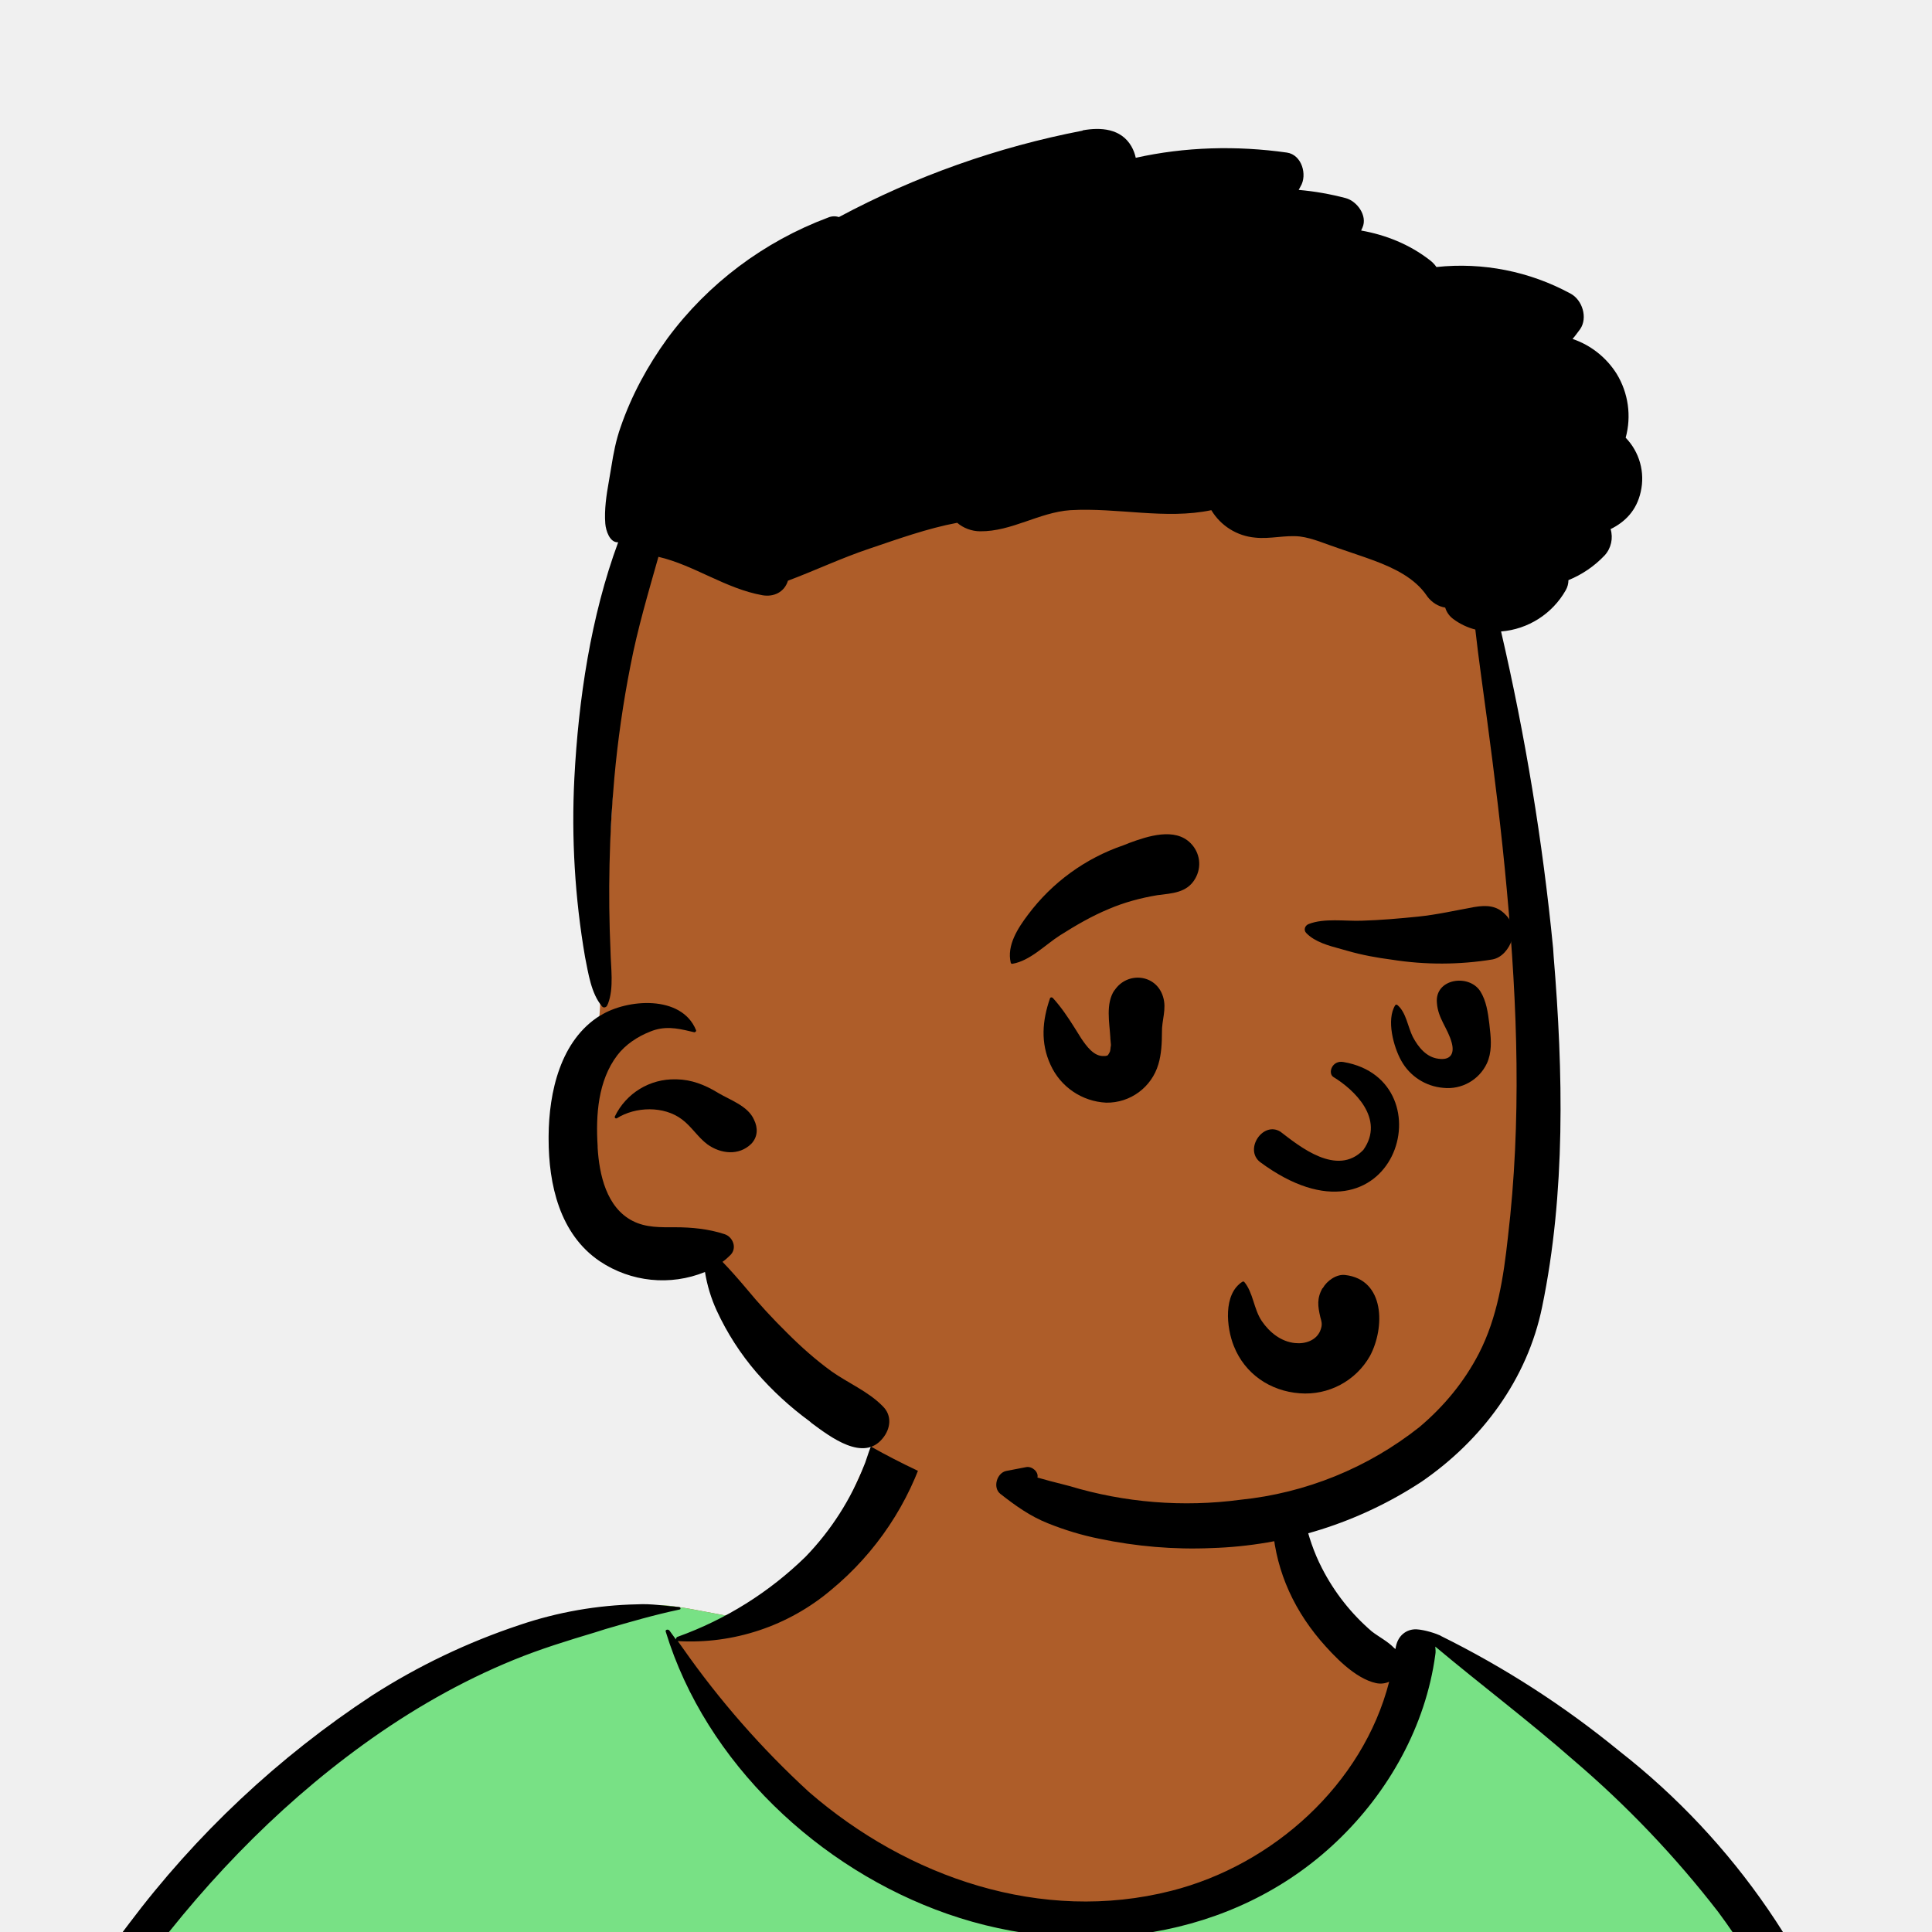
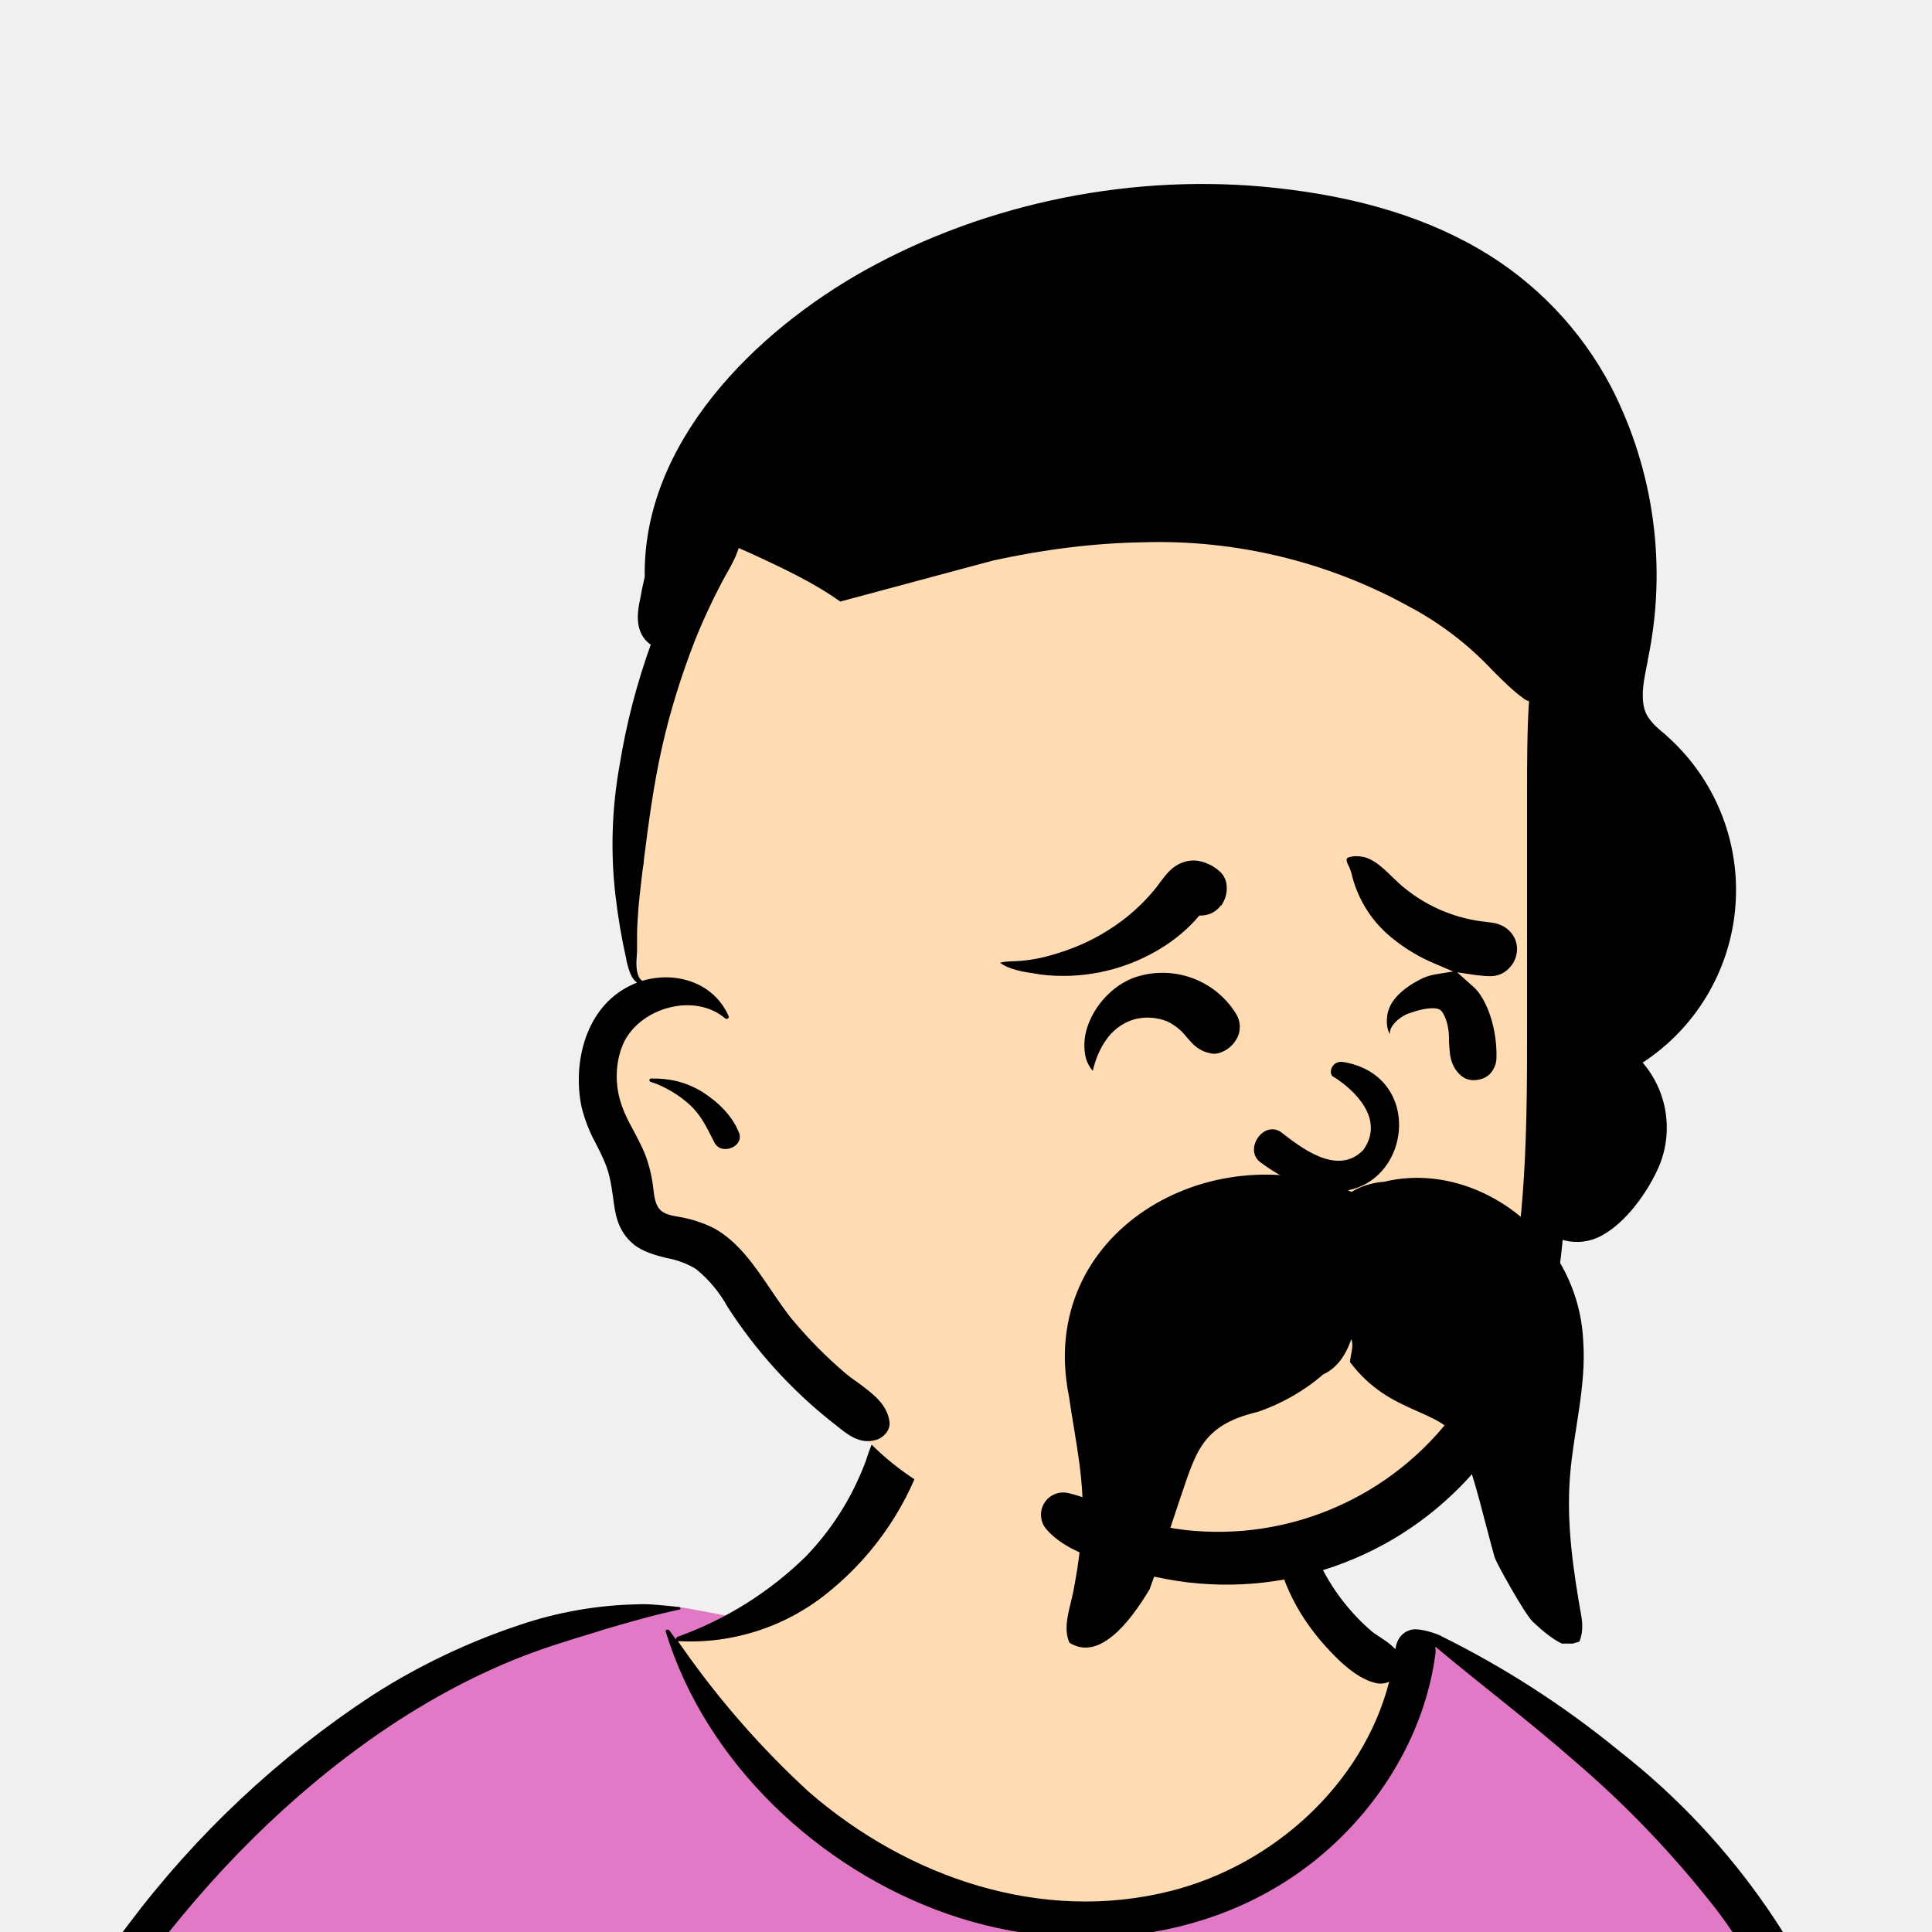
<svg xmlns="http://www.w3.org/2000/svg" viewBox="0 0 704 704" fill="none" shape-rendering="auto" width="256" height="256">
  <mask id="viewboxMask">
    <rect width="704" height="704" rx="0" ry="0" x="0" y="0" fill="#fff" />
  </mask>
  <g mask="url(#viewboxMask)">
    <g fill-rule="evenodd" clip-rule="evenodd">
-       <path d="M705.3 1074a2351.1 2351.1 0 0 1-15.6-101c-1-7.7-2.5-16.4 2.7-22 7.3-8 14-14.8 14.8-26.2.8-10.7-2.8-22.4-5-32.8a809.4 809.4 0 0 0-17.3-64.7c-6.6-21.7-13.9-43.2-21.3-64.6-6.9-20-13.5-40.3-22.5-59.5-17-36.5-46-63.5-81.6-81.6-9-4.5-27-20.5-36.3-24-8.5-3.4-8.5 6.3-16.9 2.6-6.7-2.9-13-6.7-16.7-13.2-4-7-14.3-16.9-15.9-25-3.3-17.4.3-32.2-12-45.3a90 90 0 0 0-41.1-23.8c-33.7-9.3-78.5-2.8-98.8 28.5-9.7 14.9-13 33-26.2 45.1-11.4 10.7-8.8 18-23.6 23.4-.9.3-23.6-4.5-24.4-4.2-16.2-3.5-31.7 6.2-46.5 11.8a325.4 325.4 0 0 0-63 32.3 399.2 399.2 0 0 0-102.3 98.5 482.5 482.5 0 0 0-76.4 161c-1.7 6.4-3.5 13-1.5 19.4 1.7 5.3 5.4 9.2 9.8 12.4 6 4.3 18 7 17.7 15.7-.1 6.6-2.4 13.5-3.5 20-1.3 7.7-2.3 15.5-3.4 23.2-4.8 35.4-8.6 71-10.3 106.6a920 920 0 0 0-.5 106c.1 2.3.8 4.5 2 6.2-1 .4-1.2 2.4.1 2.7l2.7.5a12 12 0 0 0 7 2.4l5.5.2c19.3 4 38.6 7.9 58.1 10.8 23.8 3.5 47.6 6.3 71.5 8.7 49.2 4.8 98 3.2 147.1.6a1877 1877 0 0 1 147.4-2c49.2 1.4 98.4 3.5 147.6 4.4 55 1 110-.5 164.8-5 7.5-.5 12.2-6.5 10.7-14-8.9-44.7-19-89.1-27-134Z" fill="#ae5d29" />
-       <path d="m201 597.5 1.2-.4c14.5-5.7 29.6-14.8 45.4-11.4.5-.2 10.8 1.9 17.9 3.2l-6.7 7L247 598c40.7 67.1 88.8 100.7 144.3 100.7 55.5 0 97.7-33.6 126.4-100.7l4-1c.4 0 1 .2 1.5.4 9.3 3.6 27.4 19.6 36.3 24.1 35.6 18 64.5 45 81.6 81.6 8.7 18.6 15.2 38 21.8 57.5l.7 2c7.4 21.4 14.7 43 21.3 64.6 6.3 20.4 12 41 16.6 61.8l.7 2.9c2.2 10.4 5.8 22 5 32.8a29 29 0 0 1-3 10.7l-80.4 29 38.4 261.3c-35.1 1.5-70.3 2-105.5 1.3-49.2-.9-98.4-3-147.6-4.3-47.7-1.2-95.3-.7-143 1.7l-12 .6a946.3 946.3 0 0 1-139.5-1l-3.1-.3v-38.3l16.3-212.9-83-15.6-81.3-39.5a21.7 21.7 0 0 1-5.6-8.8c-1.9-6-.5-12 1-18l.5-1.3a492.8 492.8 0 0 1 76.4-161A399.3 399.3 0 0 1 138 629.7c19.8-13 40.9-23.9 63-32.3Z" fill="#78e185" />
+       <path d="M705.3 1074a2351.1 2351.1 0 0 1-15.6-101c-1-7.7-2.5-16.4 2.7-22 7.3-8 14-14.8 14.8-26.2.8-10.7-2.8-22.4-5-32.8a809.4 809.4 0 0 0-17.3-64.7c-6.6-21.7-13.9-43.2-21.3-64.6-6.9-20-13.5-40.3-22.5-59.5-17-36.5-46-63.5-81.6-81.6-9-4.5-27-20.5-36.3-24-8.5-3.4-8.5 6.3-16.9 2.6-6.7-2.9-13-6.7-16.7-13.2-4-7-14.3-16.9-15.9-25-3.3-17.4.3-32.2-12-45.3a90 90 0 0 0-41.1-23.8c-33.7-9.3-78.5-2.8-98.8 28.5-9.7 14.9-13 33-26.2 45.1-11.4 10.7-8.8 18-23.6 23.4-.9.3-23.6-4.5-24.4-4.2-16.2-3.5-31.7 6.2-46.5 11.8a325.4 325.4 0 0 0-63 32.3 399.2 399.2 0 0 0-102.3 98.5 482.5 482.5 0 0 0-76.4 161c-1.7 6.4-3.5 13-1.5 19.4 1.7 5.3 5.4 9.2 9.8 12.4 6 4.3 18 7 17.7 15.7-.1 6.6-2.4 13.5-3.5 20-1.3 7.7-2.3 15.5-3.4 23.2-4.8 35.4-8.6 71-10.3 106.6a920 920 0 0 0-.5 106c.1 2.3.8 4.5 2 6.2-1 .4-1.2 2.4.1 2.7l2.7.5a12 12 0 0 0 7 2.4l5.5.2c19.3 4 38.6 7.9 58.1 10.8 23.8 3.5 47.6 6.3 71.5 8.7 49.2 4.8 98 3.2 147.1.6a1877 1877 0 0 1 147.4-2c49.2 1.4 98.4 3.5 147.6 4.4 55 1 110-.5 164.8-5 7.5-.5 12.2-6.5 10.7-14-8.9-44.7-19-89.1-27-134Z" fill="#ffdbb4" />
+       <path d="m201 597.5 1.2-.4c14.5-5.7 29.6-14.8 45.4-11.4.5-.2 10.8 1.9 17.9 3.2l-6.7 7L247 598c40.7 67.1 88.8 100.7 144.3 100.7 55.5 0 97.7-33.6 126.4-100.7l4-1c.4 0 1 .2 1.5.4 9.3 3.6 27.4 19.6 36.3 24.1 35.6 18 64.5 45 81.6 81.6 8.7 18.6 15.2 38 21.8 57.5l.7 2c7.4 21.4 14.7 43 21.3 64.6 6.3 20.4 12 41 16.6 61.8l.7 2.9c2.2 10.4 5.8 22 5 32.8a29 29 0 0 1-3 10.7l-80.4 29 38.4 261.3c-35.1 1.5-70.3 2-105.5 1.3-49.2-.9-98.4-3-147.6-4.3-47.7-1.2-95.3-.7-143 1.7l-12 .6a946.3 946.3 0 0 1-139.5-1l-3.1-.3v-38.3l16.3-212.9-83-15.6-81.3-39.5a21.7 21.7 0 0 1-5.6-8.8c-1.9-6-.5-12 1-18l.5-1.3a492.8 492.8 0 0 1 76.4-161A399.3 399.3 0 0 1 138 629.7c19.8-13 40.9-23.9 63-32.3Z" fill="#e279c7" />
      <path d="M232.2 584.6c5.1-.3 10.3.6 15.4 1 .4.1.6.8 0 .9-9 1.9-18 4.5-26.9 7.1l-3.8 1.2c-10 3-19.8 6-29.6 10-19.4 7.9-37.8 18.5-54.8 30.8C67.2 682.8 20 754.3-9.9 828.3a526 526 0 0 0-24.3 77c-.4 1.6-2 5.4-1 7 .7 1.3 3.6 2.1 5 2.9l4.5 2.3 25.2 12.9 2.3 1.1c38 18.6 78.4 34.4 121 35.5l.4-3.7a342 342 0 0 1 9.9-60c.3-1 1.6-.6 1.7.3 3 23.1 2 46.4 1 69.7-1.8 41-4.3 82.2-6.5 123.3-1.2 20.6-2.6 41-3.9 61.7-1.3 20.5-1.7 41.6-4.7 62-.6 4.6-6 7-10 6.6-4.4-.5-7.9-4.5-8-9 0-11.9 1.5-24 2.4-35.8l2.5-33.8c3.1-41.1 6.8-82.2 10.2-123.3a4771 4771 0 0 1 3.8-43.7C76.4 979.8 34.2 963-6.1 943.5c-.6 13.2-2 26.5-3.4 39.6-3.8 36.8-7.1 73.6-9.6 110.5a2254.2 2254.2 0 0 0-4.2 92.7l-.2 7c0 4.4-.5 8.5-4.3 11.7-3.7 3.3-8.9 3.5-12.6 0-5-4.6-4.2-10.9-4-17.1a1675.6 1675.6 0 0 1 1.8-47.2 1321 1321 0 0 1 10.5-109.5l2-14c3.5-26 7.5-52.7 15.5-77.9-3.1-1.5-6.2-3-9.3-4.7-5.5-2.7-11.2-5.4-16.6-8.4-4.2-2.5-7.9-5.8-9-10.8-1.4-5.5.6-11.5 2-16.9v-.4a502 502 0 0 1 26.6-80 523.2 523.2 0 0 1 67.8-117 353.8 353.8 0 0 1 88.7-83.3 239 239 0 0 1 53.8-25.7 142.6 142.6 0 0 1 42.8-7.5Zm90.1-66c6-6.5 18.1.2 15.2 8.8a108.2 108.2 0 0 1-34.7 52A79.4 79.4 0 0 1 247 598l1.7 2.4a321.1 321.1 0 0 0 46.1 52.6c36 31.2 84.8 48 132 36 37.1-9.4 69.8-38.8 79.4-76.2-1.3.6-3 .9-4.8.5-7.7-1.7-15.3-9.8-20.3-15.6-5.3-6.3-9.5-13-12.6-20.7-5.6-14-7.4-32.1.3-45.7 1-1.7 3-.7 3.3 1l.3 2.5c1.5 12.7 3.3 25 9.3 36.6a76 76 0 0 0 18.2 23.1c2.6 2 5.8 3.6 8.1 6l.5.4c.6-5 4.1-7.3 7.6-7.2 3.3.2 7.3 1.6 8.8 2.3l.1.1a341 341 0 0 1 65.1 42 259 259 0 0 1 88.4 129c7.5 25.3 11.8 51.4 16.3 77.4l2.8 16c4.2 23.9 8.9 48.4 18.4 70.7 2.5 5.7.6 11.1-5.5 13.4A1493 1493 0 0 1 688 953c3.7 16 6 32.5 8.7 48.5 6 34.1 13.2 68 19.4 102 3.2 17.5 6.1 35 9.3 52.3l4.7 25.2 2.4 13.6.1.7c.5 2.4 1 4.9.4 7.3-.8 2.7-2.9 4.6-4.8 6.6-1.6 1.6-3.8 1.6-5.7.7l-.7-.3c-3.4-1.6-6-3.2-7.3-7-.7-2.5-1-5.2-1.5-7.7a3535.6 3535.6 0 0 1-7.8-43.6l-1.6-9.1c-5.2-31.4-10.2-62.9-12.8-94.5-1-14-2.3-28.1-3.5-42.2l-.9-10.5c-1.1-13.3-2.5-27-2.7-40.5l-4.5 1.6L657 964c-5.5 2-12.5 6-18.4 5.2-2.9-.3-5-1.2-6.8-2.9 2 28.8 4.8 57.4 8.5 86a1965.7 1965.7 0 0 0 22 135c.6 3.2 1.4 6.4 1.9 9.6.5 3.7-.5 5.9-2.5 9-1.7 2.4-5 3.7-7.8 2-3.6-2.3-5.5-4.3-6.5-8.4-1-3.7-1.6-7.6-2.3-11.4a1654.2 1654.2 0 0 1-11.4-65.2c-7.8-52-12.7-104.4-15.2-156.8a1388 1388 0 0 1-1.4-77.8c0-13.3.5-26.6 1.4-39.9 1-13.4 3-26.5 4.8-39.8 0-.5.7-.5.7 0 .8 14.9 2.1 29.8 2.8 44.7.6 14.3.9 28.5 1.4 42.8.6 18.7 1.5 37.5 2.7 56.2a9.6 9.6 0 0 1 8.5-3.1c4.7-1 9.7-3.4 14.1-5l16.8-5.5 26.4-8.7a679 679 0 0 1-18-80.8l-2-12.3c-4-24.2-8.5-48.5-15.8-72a229.8 229.8 0 0 0-34.8-68.2 370.2 370.2 0 0 0-52.7-55.3C557 627 539.7 614 523 600c.1.9.2 2 0 3-3.5 25.9-17 50-35.8 67.9-37.7 36-93.6 43.4-142 26.5-46.7-16.3-88-55-102.6-102.8-.3-.8.8-1 1.3-.5l2.4 3.3c0-.4.2-.9.7-1a129 129 0 0 0 46.6-29.2 100.2 100.2 0 0 0 21.3-33.3l.4-1c1.7-5 3.2-10.2 7-14.2Z" fill="#000" />
    </g>
    <g transform="matrix(.99789 0 0 1 156 62)">
-       <g fill-rule="evenodd" clip-rule="evenodd">
-         <path d="M388.4 151.8c-7-25.5-6-28.2-16.6-52.6-35-70.7-268.7-47-292.6 23.6C66.2 161 69.3 215 66 248.3L63 301a10181.4 10181.4 0 0 1-3.3 53.8c-4.3 36.5 14 40.2 45.4 39 8.4 20.2 21.8 36.9 38.5 50.5-4 11 10.5 16.6 18.4 21 42.7 23.8 95.2 38.4 142.5 25 14-4 71.4-17.6 89-59.9 8.7-20.8 26.3-128.2 3-225l-8-53.7Z" fill="#ae5d29" />
-         <path d="M239-14.5c6.6-1.2 14-.7 17.8 5.8.8 1.4 1.3 2.8 1.6 4.2 18-4 36.8-4.5 55.2-1.9 5.5.8 7.5 8.2 5 12.3l-.7 1.3c5.8.5 11.5 1.5 17.2 3 4.1 1.1 8 6.4 6.1 10.7l-.5 1.1c9 1.6 17.6 5 25.1 10.8a11 11 0 0 1 2.4 2.5 84 84 0 0 1 49 9.7c4.3 2.3 6.3 8.8 3.5 12.9-1 1.3-1.8 2.5-2.8 3.6A30.7 30.7 0 0 1 434 74.2a29.6 29.6 0 0 1 3.3 23.3 21.4 21.4 0 0 1 5.5 19.7c-1.5 6.8-5.7 11-11 13.6 1 3.3.2 7-2.2 9.6-3.8 4-8.3 7-13.2 9 0 1.2-.3 2.5-1 3.7a29.9 29.9 0 0 1-23.6 15 893.2 893.2 0 0 1 19 115.4l.2 3c3.5 42.1 4.4 86.2-4.2 127.7-5.4 26.4-22 48.6-44 63.7a148.2 148.2 0 0 1-76.7 24.2c-13.8.6-27.6-.6-41-3.4-6.5-1.3-12.7-3.2-18.7-5.6-6.6-2.6-12-6.5-17.5-10.8-2.8-2.3-1.2-7.6 2.2-8.3l7.3-1.4c2.2-.4 4.6 1.8 4.1 3.8l4.7 1.3 4.7 1.2 2.3.6a148.8 148.8 0 0 0 62.4 5A126 126 0 0 0 362 458c8.9-7.5 16.3-16.4 21.7-26.8 6.8-13.2 9-27.8 10.6-42.4 5-42.1 3.5-84.3-.4-126.5-1.9-21-4.5-41.8-7.3-62.7-1.4-10.7-3-21.4-4.2-32.2a23 23 0 0 1-8-3.8 8 8 0 0 1-3-4.2c-2.5-.4-4.8-1.8-6.5-4l-.2-.3c-4.4-6.5-12-10.1-19.2-12.8-4.3-1.6-8.7-3-13-4.5-4.6-1.5-9.4-3.7-14.1-4.3-5.4-.6-10.9 1-16.4.4a20.8 20.8 0 0 1-16-10c-16.7 3.5-34.2-1-51.5 0-11.4.8-21.4 7.8-32.9 7.7-3.1 0-6.2-1.2-8.4-3.1-10.8 2-21.9 6-32 9.4-10.2 3.4-19.9 8-29.8 11.7-1.3 4.2-5.2 6-9.3 5.3-13.5-2.4-25-11-38-14-3.7 13.1-7.6 26.1-10.2 39.6a394.7 394.7 0 0 0-5.9 41 471.6 471.6 0 0 0-1.4 63c.1 6 1.3 13.5-.9 19.2l-.2.4c-.2.9-1.4 1.4-2 .6-4-4.7-5-12.1-6.2-18a295.4 295.4 0 0 1-3.9-65.1c1.5-28.7 6-59 16-86-3.1.2-4.5-4.3-4.7-6.8-.4-5 .4-10.4 1.3-15.4l.9-5.3c.8-5 1.7-9.7 3.4-14.5 4-11.6 9.9-22.4 17.1-32.3 14.8-20 35.3-35.3 58.6-44 1.4-.6 2.8-.6 4-.2a315.6 315.6 0 0 1 89-31.5ZM63 308c9.6-6 29.5-7.6 34.8 5.3.3.5-.4 1-.8.8l-1.3-.3c-5-1.2-9.5-2-14.6.1-4.6 1.8-9 4.7-12 8.6-7.1 9.3-7.9 21.9-7.2 33.1v.6c.6 9.8 3.2 21.8 12.8 26.7 4.9 2.5 10.2 2.3 15.5 2.3 6 0 12.2.6 18 2.5 3.2 1 4.8 5.3 2 7.8-.8.8-1.7 1.6-2.7 2.3 3 3.1 5.8 6.3 8.6 9.6 4.7 5.7 9.7 11.1 15 16.3 5 5 10.4 9.8 16.2 14 6.1 4.3 13.4 7.3 18.7 12.7 3.5 3.4 2.9 8.2 0 11.7-7 8.7-19-.4-25.9-5.5l-.8-.7a118 118 0 0 1-19.4-17.8 96.8 96.8 0 0 1-14.5-22.5 54.5 54.5 0 0 1-4.3-14.1 41.2 41.2 0 0 1-38.4-3.9C48 387.7 44 369.5 44 353v-1c.1-16 4.3-35 18.9-44Zm27.4 23.3h.4c5.4.1 10.2 2 14.7 4.7l.5.3c4.4 2.6 10.8 4.7 13 9.7 1.5 3 1.4 6.3-1 8.8-4.5 4.4-11.1 3.7-16 .2-3.5-2.6-5.8-6.5-9.3-9.1-6.6-5-17-4.7-23.8-.4-.5.2-.9-.3-.7-.7a24 24 0 0 1 22.2-13.5Z" fill="#000" />
+       <path fill-rule="evenodd" clip-rule="evenodd" d="M346.5 91.7c-74-37.9-184-33.8-236 37.8a175.3 175.3 0 0 0-20.8 43.6c-5.1 19.6-14.2 48.6-16.3 76.8-1.2 16.3 4.4 32.1 2.9 46.2-1.2 11-12.6 7.7-12.1 18.3.9 20.8 1.5 51.1 12 67.5 10 14.1 28.4 13.3 39.3 26.6 10.2 12.6 19 26.5 32 36.6 27.1 50.5 104.4 62 156.5 57.3 124.2-19.8 122.7-205.4 121-303 .5-50-36.1-87-78.5-107.7Z" fill="#ffdbb4" />
+       <g fill="#000">
+         <path d="m451.5 205.4 2.7 2.5a75 75 0 0 1-10.7 117.3 36.3 36.3 0 0 1 5.8 38.2c-4 9-11.8 20-20.7 24.8a18.7 18.7 0 0 1-14.3 1.6c-3 32-11.7 62.4-34.6 87a120 120 0 0 1-114.1 35.8c-6.8-1.3-13.5-3.2-20-5.7l-.2-.1c-7-2.8-14.2-5.5-19.4-11.3a8.1 8.1 0 0 1 7.9-13.4c4.5 1 8.6 2.8 12.8 4.8a94.2 94.2 0 0 0 29.6 8.6 107.6 107.6 0 0 0 99-43.4c15.4-21.8 21.8-47.8 24-74.1 2-22.4 2-44.9 2-67.3V226.5c0-11 0-22 .7-33a5 5 0 0 1-2-1c-4-2.9-7.6-6.5-11.2-10.1a117 117 0 0 0-30.8-23.5 189.5 189.5 0 0 0-96.9-23.3c-18.4.3-36.6 2.7-54.6 6.6l-56 15c-10-7.1-21.3-12.3-32.5-17.5l-4.6-2c-1 3.4-3 6.9-4.9 10.2a224.8 224.8 0 0 0-11 23.3c-5 12.8-9.2 26.1-12.2 39.6-3 13.4-4.8 27-6.5 40.5l-.1 1.3-.4 2.6c-.7 6-1.5 12.1-1.8 18.2-.2 2.5-.2 5-.2 7.5v3.7l-.1 1.6c-.2 2.7-.4 6.7 1.4 8.7l.6.5c12-3.6 26 .4 31.5 12.8.4.7-.5 1.4-1.2.9-11.2-9.5-30.8-4-37 8.7-2.8 6-3.3 13.2-1.8 19.6 1.1 4.7 3.3 9 5.6 13.1 1.3 2.6 2.7 5.1 3.8 7.8a50.4 50.4 0 0 1 3.2 13.4c.3 2.4.7 5.3 2.3 7 1.6 1.8 4.5 2.3 7 2.7a46.2 46.2 0 0 1 12.5 4c9 4.8 15.1 13.8 21 22.5 3 4.3 5.7 8.5 8.8 12 5.5 6.5 11.5 12.5 17.9 18 1.5 1.3 3.2 2.6 5 3.8 5.4 4 11 8 11.7 14.6.3 2.9-2.3 5.7-5 6.4-5.9 1.7-10.3-1.9-14.6-5.4l-1.3-1a173.6 173.6 0 0 1-38.2-42 47 47 0 0 0-11.6-13.9 31 31 0 0 0-10.8-4c-4.2-1.1-8.5-2.2-12-5-5.9-5-6.7-11-7.5-17.4-.4-2.5-.7-5.1-1.4-7.7-1-4.1-3-8-4.9-11.7a54.1 54.1 0 0 1-5.2-13.4c-3.3-16.1 1.6-35.9 17.3-43.8 1-.5 2-1 3-1.3l-.9-.8c-1.7-1.9-2.4-5-3-7.4v-.2a226.7 226.7 0 0 1-4-23.5 162 162 0 0 1 1.6-47.8c2.4-14.8 6.2-29.3 11.3-43.5-1.8-1.2-3.2-3-4-5.3-1.4-4.2-.5-8.5.4-12.7l.4-2.2 1-4.5c-.8-48.8 40.2-89.3 80.4-111.7 45-25 99-35.6 150.2-30 25.7 2.8 51.3 9.1 73.8 22.1A125.7 125.7 0 0 1 432 79a149.7 149.7 0 0 1 13.4 99.3c0 .8-.3 1.5-.4 2.3-1 5-2.1 10.2-1 15.2 1 4.2 4.3 7 7.6 9.7Z" />
+         <path d="M81.4 331c6.8-.1 12.6 1.2 18.6 4.8 5.7 3.6 11 8.6 13.5 14.9 2.1 5.1-6.4 8.5-8.9 3.7l-1.2-2.3c-2-4-4-7.8-7.4-11.1-4-3.8-9.6-7.2-14.8-8.8-.6-.2-.5-1.2.2-1.2Z" />
      </g>
    </g>
    <g transform="translate(315 248)">
-       <path fill-rule="evenodd" clip-rule="evenodd" d="M167 221.4c1.5-2.7 5-5.2 8.2-4.8 14.5 1.7 14.5 19.2 9 29.5a27 27 0 0 1-25.6 13.6c-10.8-.8-20-7.1-24-17.2-2.7-6.7-4-19 3.2-23.5h.5c3.4 4 3.5 10 6.5 14.4 2.8 4.1 7 7.5 12.1 8 3.8.4 7.6-1 9.1-4.3.8-1.9.7-2.9.4-4.1l-.3-1.1c-.9-3.9-1.3-6.8.8-10.5Zm3.8-77c7.6 4.6 19 15.3 11 26.6-9.6 10-23.4-1.4-30.2-6.6-6.3-4-13.3 6.3-7.5 11 49 36.3 69-29.8 30.5-36.4-4.2-.8-5.8 4-3.8 5.4Zm-79.7-31.5c4.6-7 15.2-6 17.7 2.3 1.4 4.5-.5 8.5-.4 13 0 3.7-.2 8-1.3 11.6a19.5 19.5 0 0 1-19 14A23.5 23.5 0 0 1 67.8 140c-3.7-8-3-16.1-.2-24.2.1-.4.6-.5 1-.2 3.1 3.4 5.5 7 7.9 10.8l2.5 4c1.9 2.8 4.6 6.6 8.2 6.4h.5c1-.2.9 0 1.6-1.3.4-.6.3-1.8.5-2.5v-.4l-.2-2.2v-.3c-.3-5.4-1.8-12.4 1.5-17.3Zm117.5 4.6c-.9-8.9 11.6-10.8 15.8-4.3 2.2 3.5 2.8 7.8 3.3 11.9l.2 1.9c.5 4.2.7 8.6-1.1 12.5a15.7 15.7 0 0 1-15.9 8.9 19.3 19.3 0 0 1-15.3-9.9c-2.8-5-5.5-14.9-2.2-20.2.2-.3.6-.3.9 0 3.1 2.7 3.7 7.9 5.5 11.5 2 3.8 5 7.5 9.4 8 4.2.6 5.9-1.7 4.8-5.8-1.4-5.3-5-8.8-5.4-14.5ZM94.4 60l2-.8c7-2.6 16.7-5.7 22.4 0 3.5 3.5 4.2 8.7 1.7 13-3 5.2-8.5 5.3-13.8 6-6 1-12 2.6-17.6 5-6.3 2.6-12.1 6-17.8 9.6-5.5 3.5-10.9 9.3-17.4 10.4-.2 0-.5 0-.6-.4-1.5-6.3 2.6-12.6 6.3-17.5A72.8 72.8 0 0 1 94.4 60Zm127.3 22.6.6-.1c4.3-.7 8.1-.6 11.3 2.8a9 9 0 0 1 2.3 9.3c-1.1 3.1-3.5 6.3-7 7a115.8 115.8 0 0 1-36.7.1c-5.4-.7-10.9-1.7-16.1-3.2l-2.5-.7c-4.4-1.2-9.4-2.5-12.6-5.8-1.1-1.1-.5-2.8.9-3.3 5.6-2.2 13.2-1 19.2-1.2 6.9-.2 13.8-.8 20.7-1.5 6.8-.7 13.3-2.2 20-3.4Z" fill="#000" />
+       <path fill-rule="evenodd" clip-rule="evenodd" d="M182.2 218a28 28 0 0 0-20.3-.9 60.8 60.8 0 0 0-21 12.7c-2.5 2-4.8 4.4-7 6.7-3 3-6 6-9.2 8.4a54 54 0 0 1 13-25.2c6.8-8.3 16.3-15 26.5-18.2a36.8 36.8 0 0 1 31 4c8.7 5.6 15 14.8 16.3 26 .3 2.4-.8 4.6-2.5 6.2-1.9 2-4.6 3.2-7 3.2-2.6 0-4.9-1-6.6-2.7a10.3 10.3 0 0 1-3-6.7c-.1-2.8-.8-5.2-3.1-8.1-1.6-2-4.5-4.2-7.1-5.5Zm16-96.7c-2.5 1-5.6 3.3-6.5 5.8-.2.6-.3 1.1-.3 1.7-.9-1.7-1.2-3.8-1-5.8.3-6.5 6.4-11.1 11.7-13.9 1.8-1 3.7-1.6 5.6-2l6.8-1.1-6.3-2.7a63 63 0 0 1-16.2-9.7 42.5 42.5 0 0 1-14.2-22l-.2-.8c-.3-1.4-.7-2.1-1-3-.3-.4-.5-1-.8-1.7-.1-.5-.2-.9 0-1.2 0-.3.4-.4.7-.5 2-.8 5.4-.3 6.8.3 3.4 1.3 6.4 4.3 9.3 7.1 1.5 1.4 2.8 2.7 4.2 3.8A56.3 56.3 0 0 0 227.2 88l.6.1c2.8.2 5.5 1.3 7.3 3.2 1.7 1.7 2.7 4 2.7 6.6a10 10 0 0 1-3 7 9.1 9.1 0 0 1-6.7 2.8c-1.8 0-3.6-.2-5.4-.4l-6.7-1 5 4.5c1 .8 2 1.8 2.9 3 4.6 6.3 6.6 16 6.4 23.6 0 1.5-.4 3-1.2 4.3a6.9 6.9 0 0 1-2.7 2.8 9 9 0 0 1-4.3 1.1 7 7 0 0 1-4.4-1.4 11.3 11.3 0 0 1-3.5-4.8c-1-2.5-1-5.1-1.2-7.8 0-1.8 0-3.6-.4-5.4-.4-2.3-1.5-5.2-2.8-6.2-2-1.3-7-.3-10.3.9l-1.2.4Zm-27.4 23c7.6 4.7 19 15.4 11 26.7-9.6 10-23.4-1.4-30.2-6.6-6.3-4-13.3 6.3-7.5 11 49 36.3 69-29.8 30.5-36.4-4.2-.8-5.8 4-3.8 5.4Zm-53.5-14.5a19 19 0 0 0-7.2-5.7 19 19 0 0 0-12-.6 19 19 0 0 0-10.3 7.8c-2.2 3.2-3.7 7-4.6 10.9a11.6 11.6 0 0 1-2.8-6 21 21 0 0 1 1-10.5c2.7-7.6 9-14.4 16.4-17.3a31.5 31.5 0 0 1 37.6 13 9 9 0 0 1 .7 8.2 11 11 0 0 1-6.5 6c-1.5.5-3 .5-4.3 0-1.9-.4-3.6-1.4-5-2.6-1.1-1-2-2.1-3-3.2Zm12.6-47.9a9 9 0 0 1-7.8 3.7l-.6.6-1.2 1.4a60.2 60.2 0 0 1-14.2 11.1 68 68 0 0 1-42 8.4l-1.7-.3c-4.1-.6-9.6-1.4-13-4 1.4-.4 2.7-.4 4-.5a55.3 55.3 0 0 0 14.5-2.2c7.5-2.1 14.4-5 21-9.2a69 69 0 0 0 17.5-15.6l.6-.8.7-1c2-2.5 3.7-5 6.8-6.6 2.4-1.2 4.9-1.6 7.2-1.2a16 16 0 0 1 7.6 3.7A7.7 7.7 0 0 1 132 75c.2 2.4-.6 5-2 7Z" fill="#000" />
    </g>
-     <g transform="translate(279 400)" />
+     <g transform="translate(279 400)">
+       <path fill-rule="evenodd" clip-rule="evenodd" d="M279.5 190.9c2 1.9 6.4 6 10.6 8h4l2.4-.7c1.1-2.6 1.3-5.7.8-8.8-3-17-5.6-34.3-4.2-51.6 1.3-16.4 6-32.7 4.8-49.2-1.8-39-39.4-66-72.4-58-4.2.3-8.4 1.5-12 3.7-51.5-21.6-115 14.8-103 74.4 2.3 16.1 6 31.4 4.8 47.8a199 199 0 0 1-3.2 23.4c-1.1 5.8-4 13-1.4 18.7 10.8 6.8 22-7.4 29.2-19.5 3.8-10.2 6.9-20.6 10.4-30.9 6.4-18.5 7.9-28.7 28.9-33.7a72 72 0 0 0 24-13.7c5.4-2.5 8.4-7.6 10.2-12.8 1 2.5-.3 5.6-.5 8.3 15.2 20.2 34 16.3 40.8 30.4 5.2 13.2 8.1 27.3 12 41 .6 1.8 10.7 20.2 13.8 23.2" fill="#000" />
+     </g>
    <g transform="translate(179 343)" />
    <g transform="translate(203 303)" />
  </g>
</svg>
